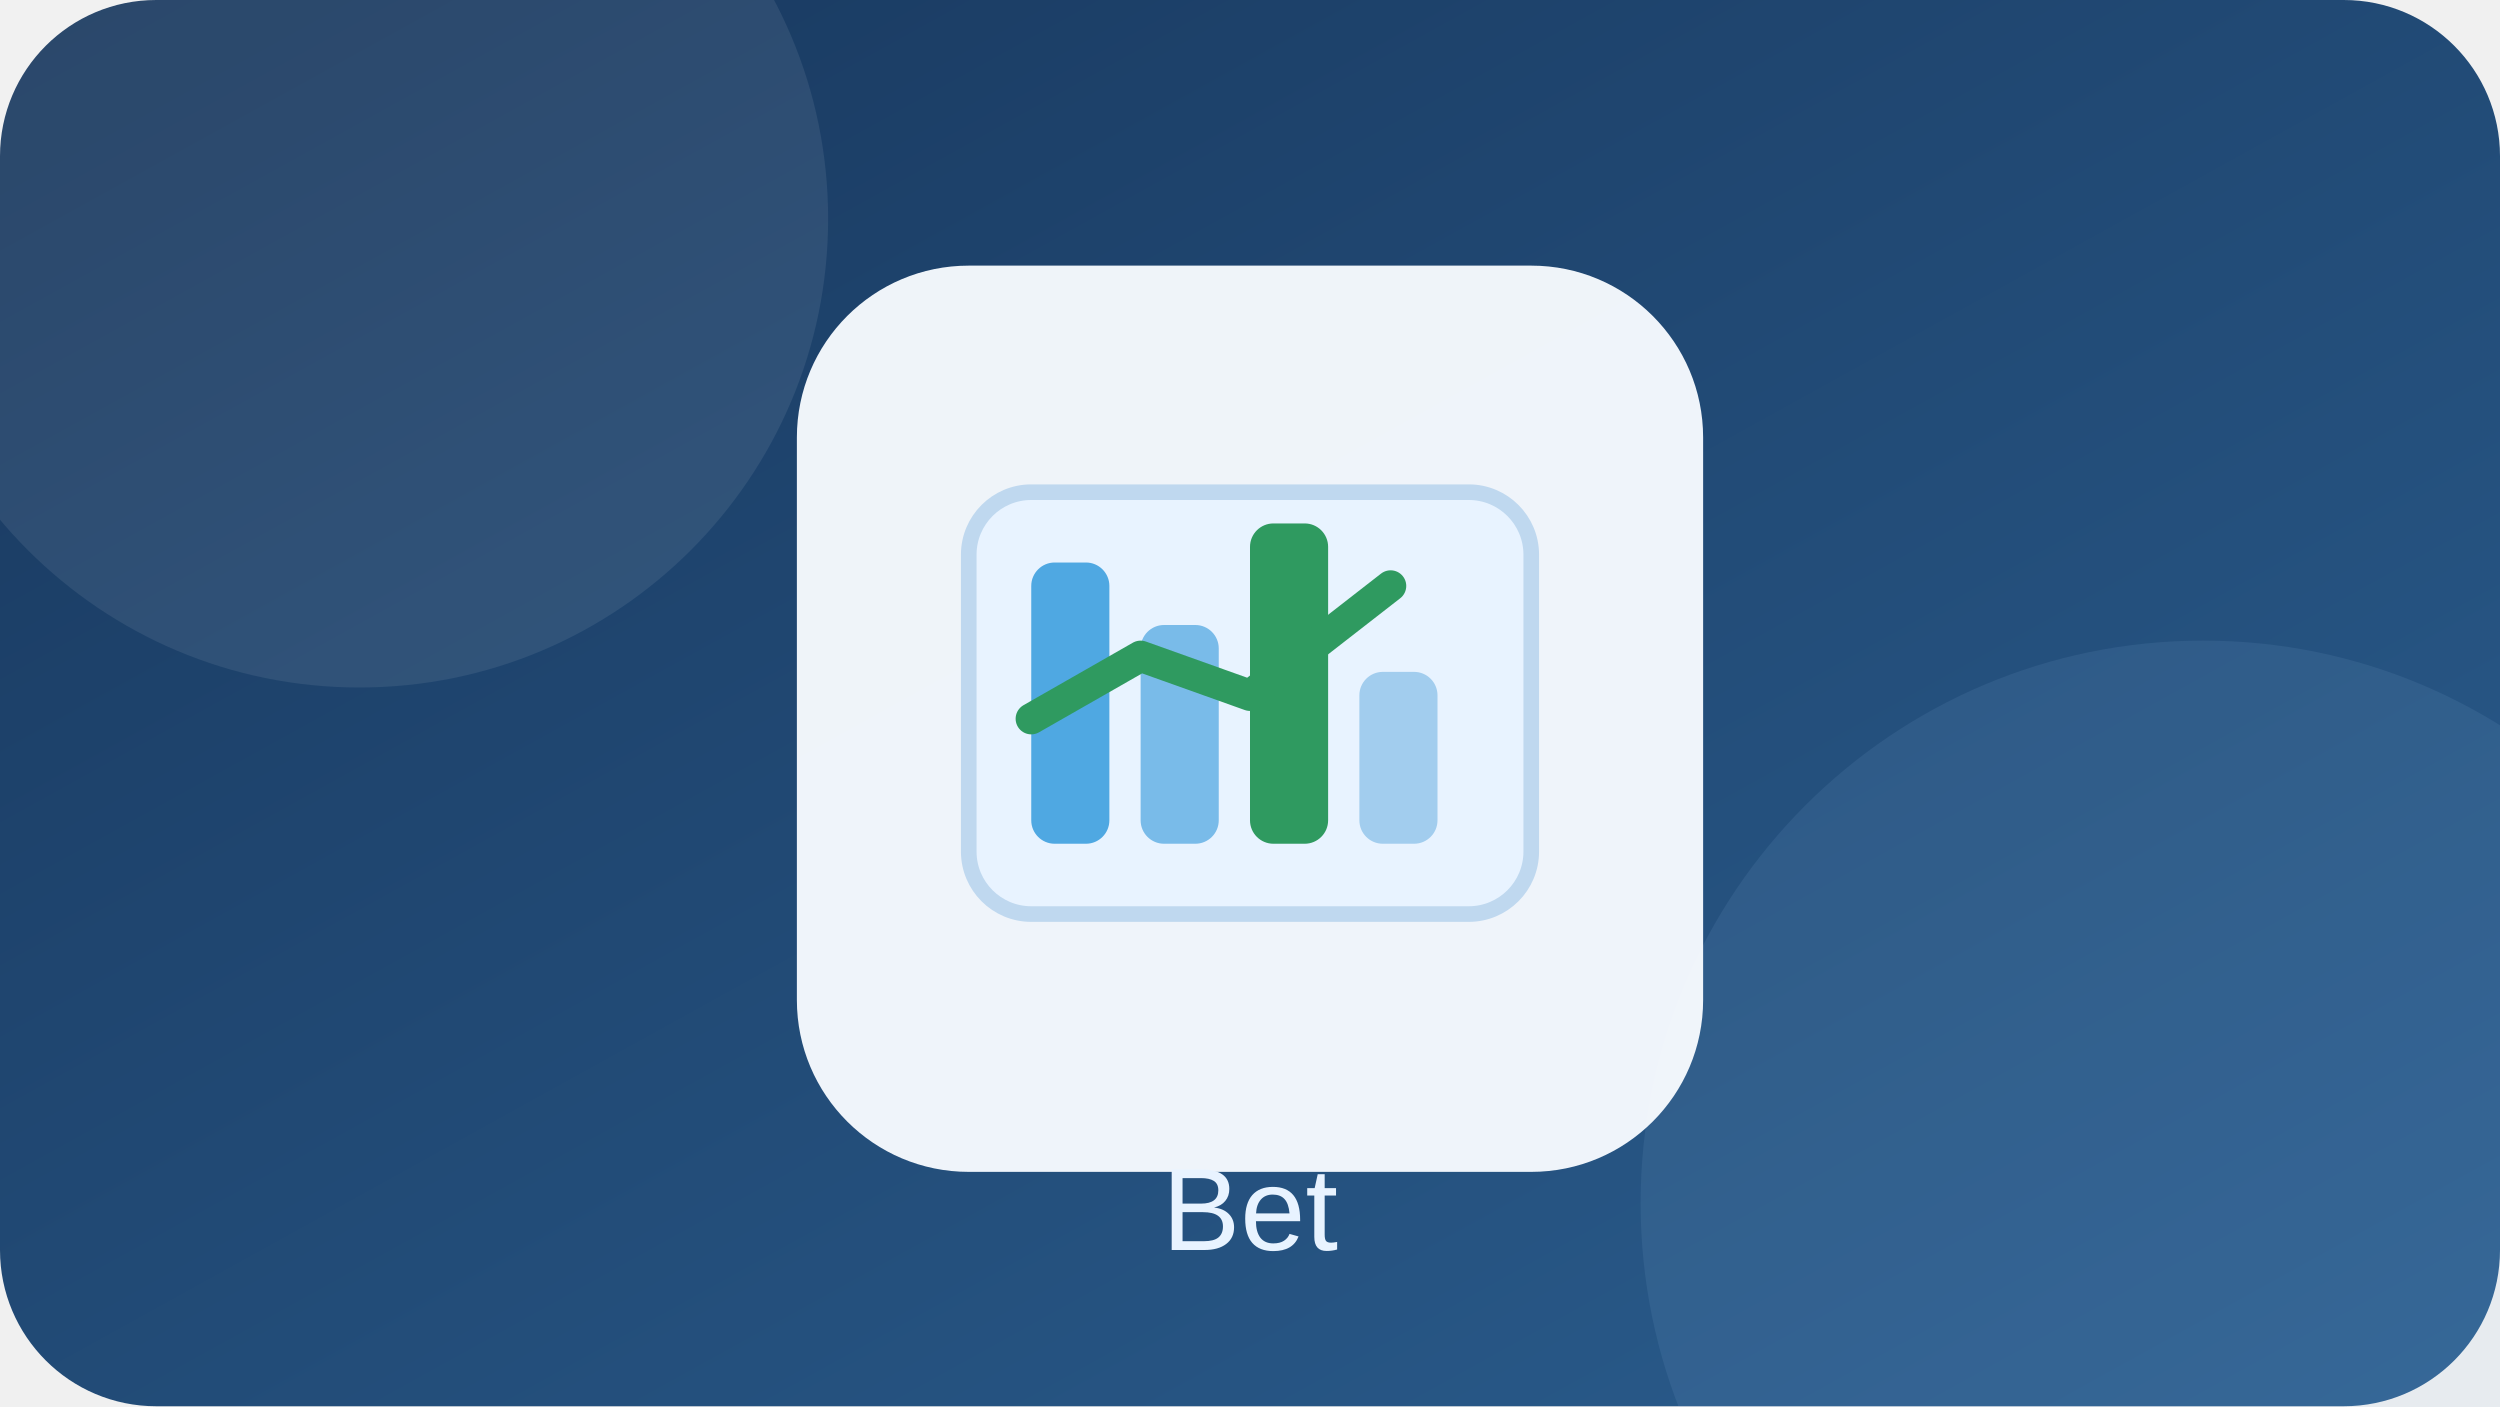
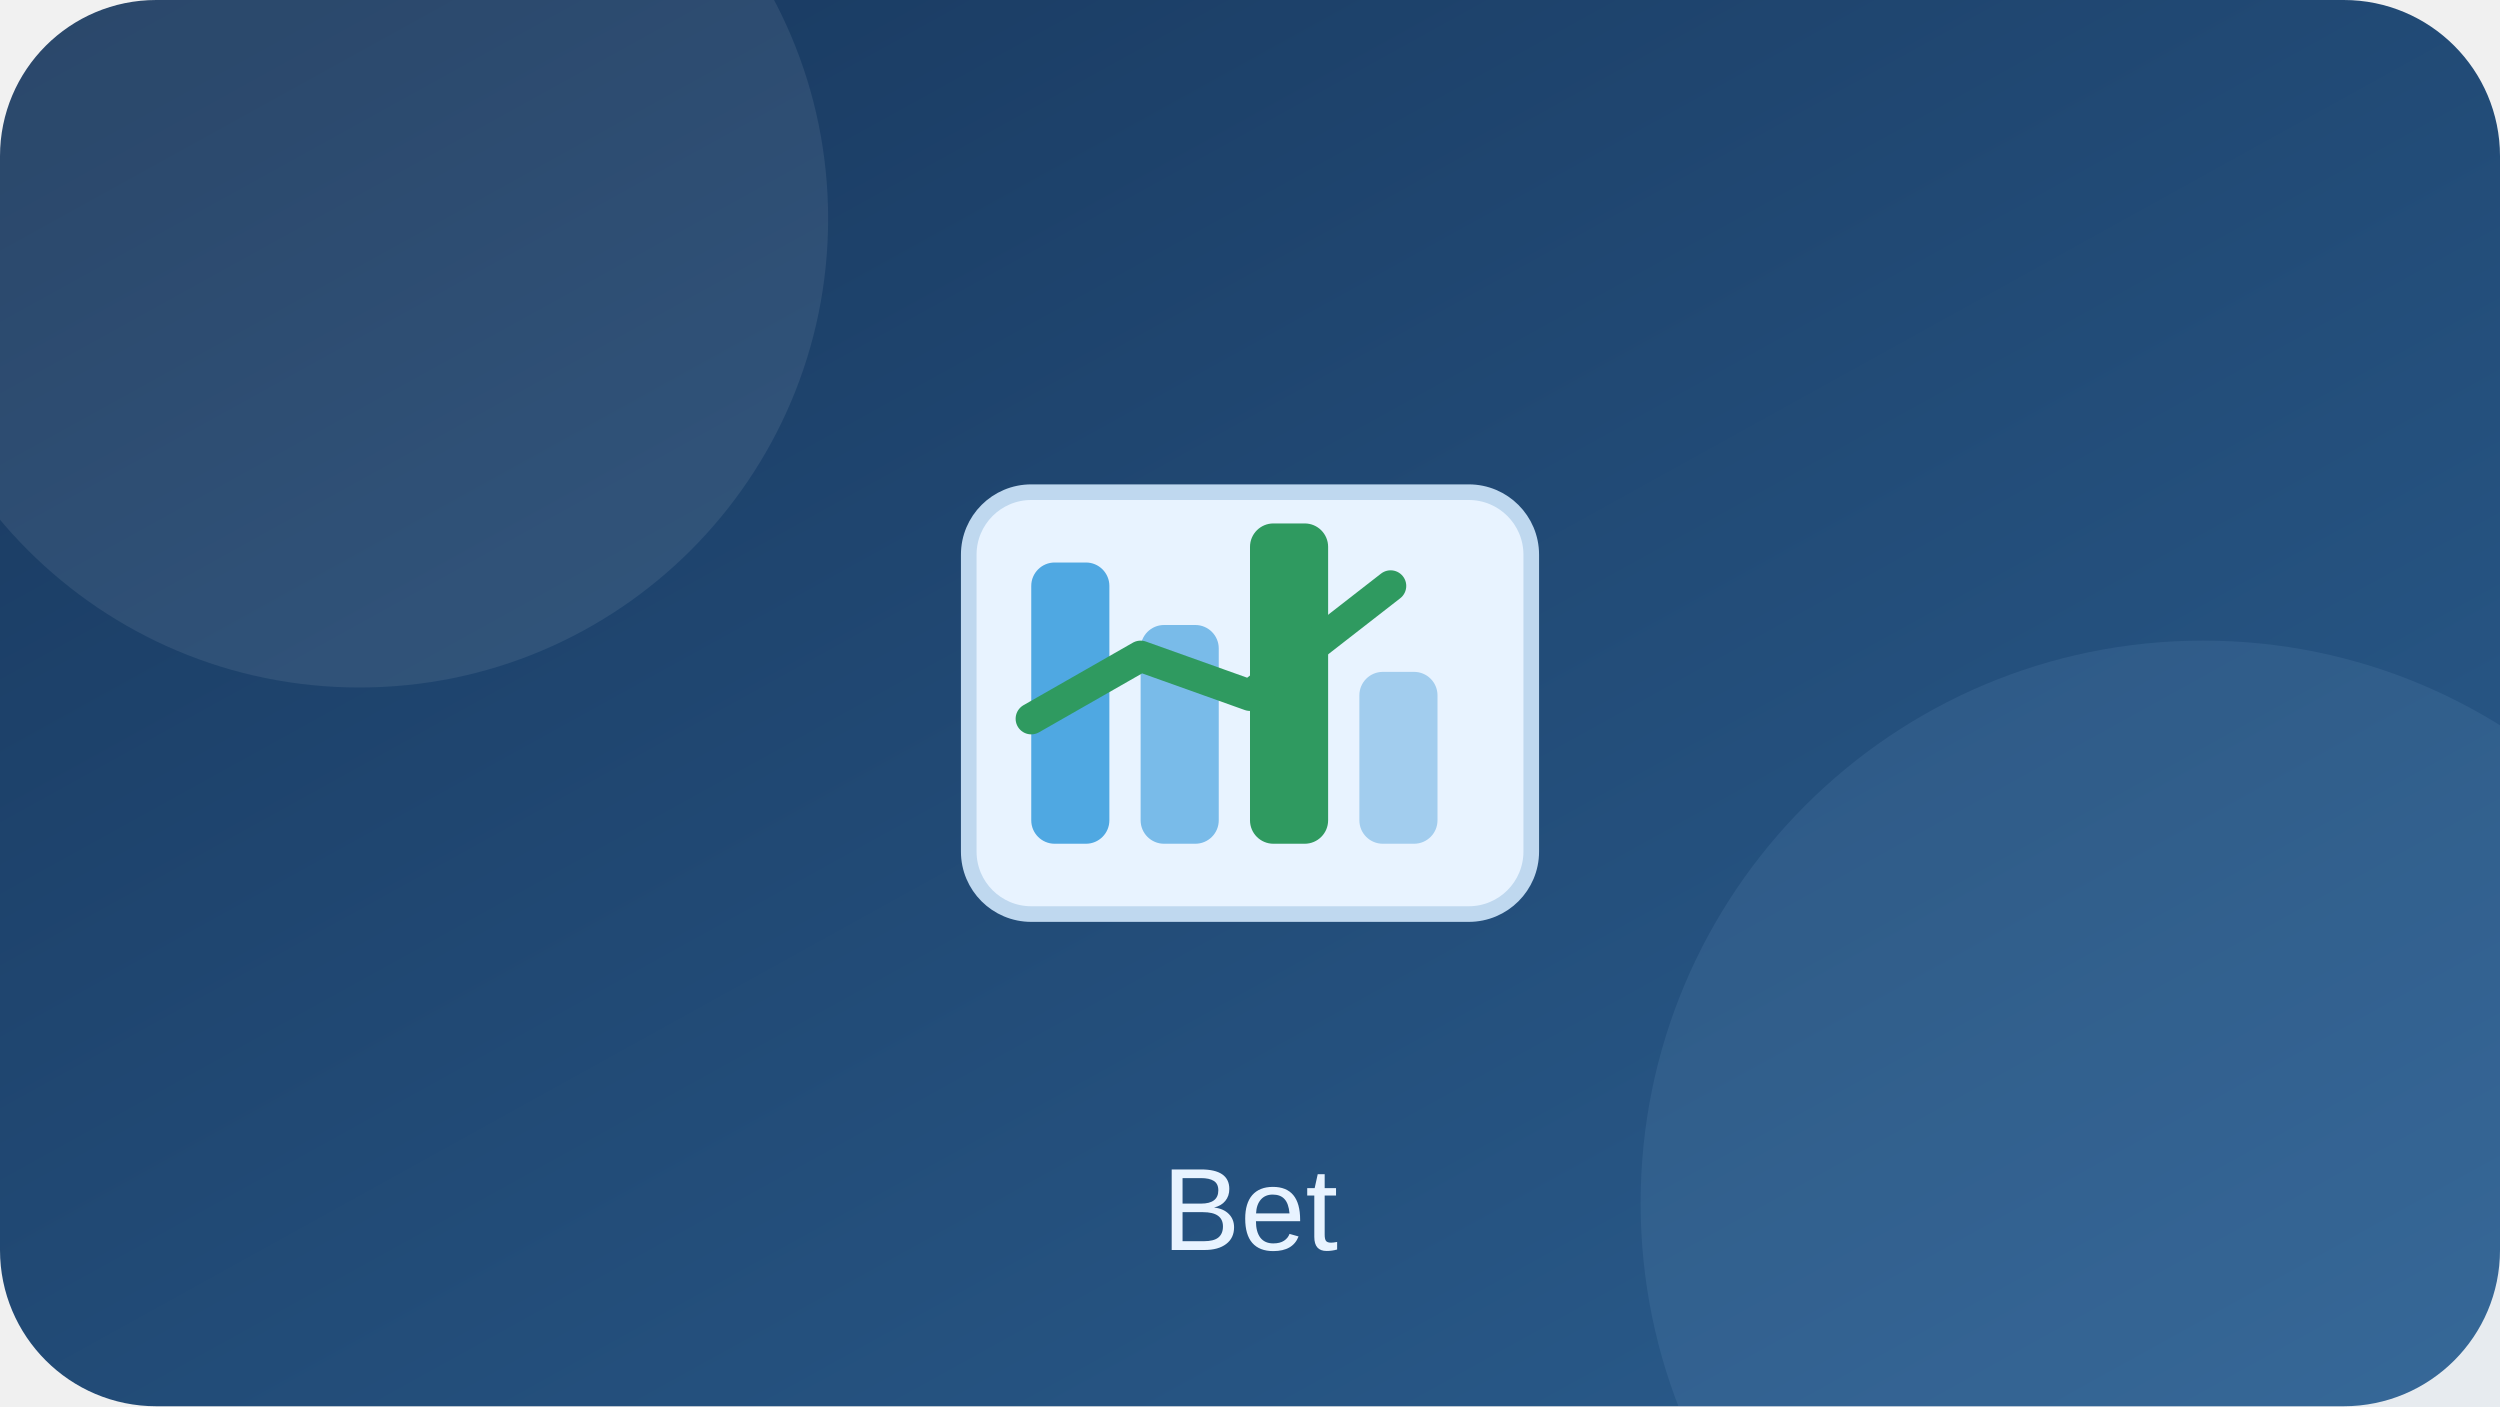
<svg xmlns="http://www.w3.org/2000/svg" viewBox="0 0 320 180" role="img" aria-label="Bet webapp illustration">
  <defs>
    <linearGradient id="b-bg" x1="0" y1="0" x2="1" y2="1">
      <stop offset="0" stop-color="#18375d" />
      <stop offset="1" stop-color="#2b5e8f" />
    </linearGradient>
  </defs>
  <rect width="320" height="180" rx="20" fill="url(#b-bg)" />
  <circle cx="46" cy="28" r="60" fill="#ffffff" fill-opacity="0.08" />
  <circle cx="282" cy="154" r="72" fill="#97c1ea" fill-opacity="0.1" />
-   <rect x="102" y="34" width="116" height="116" rx="22" fill="#f7fbff" fill-opacity="0.96" />
  <rect x="124" y="63" width="72" height="54" rx="8" fill="#e8f3ff" stroke="#bfd8ef" stroke-width="2" />
  <rect x="132" y="72" width="10" height="36" rx="3" fill="#4fa8e2" />
  <rect x="146" y="80" width="10" height="28" rx="3" fill="#79bbe9" />
  <rect x="160" y="67" width="10" height="41" rx="3" fill="#2f9a60" />
  <rect x="174" y="86" width="10" height="22" rx="3" fill="#a2cdee" />
  <path d="M132 92l14-8 14 5 18-14" fill="none" stroke="#2f9a60" stroke-width="4" stroke-linecap="round" stroke-linejoin="round" />
  <text x="160" y="160" text-anchor="middle" font-size="15" font-family="Segoe UI, Arial, sans-serif" fill="#e8f3ff">Bet</text>
</svg>
